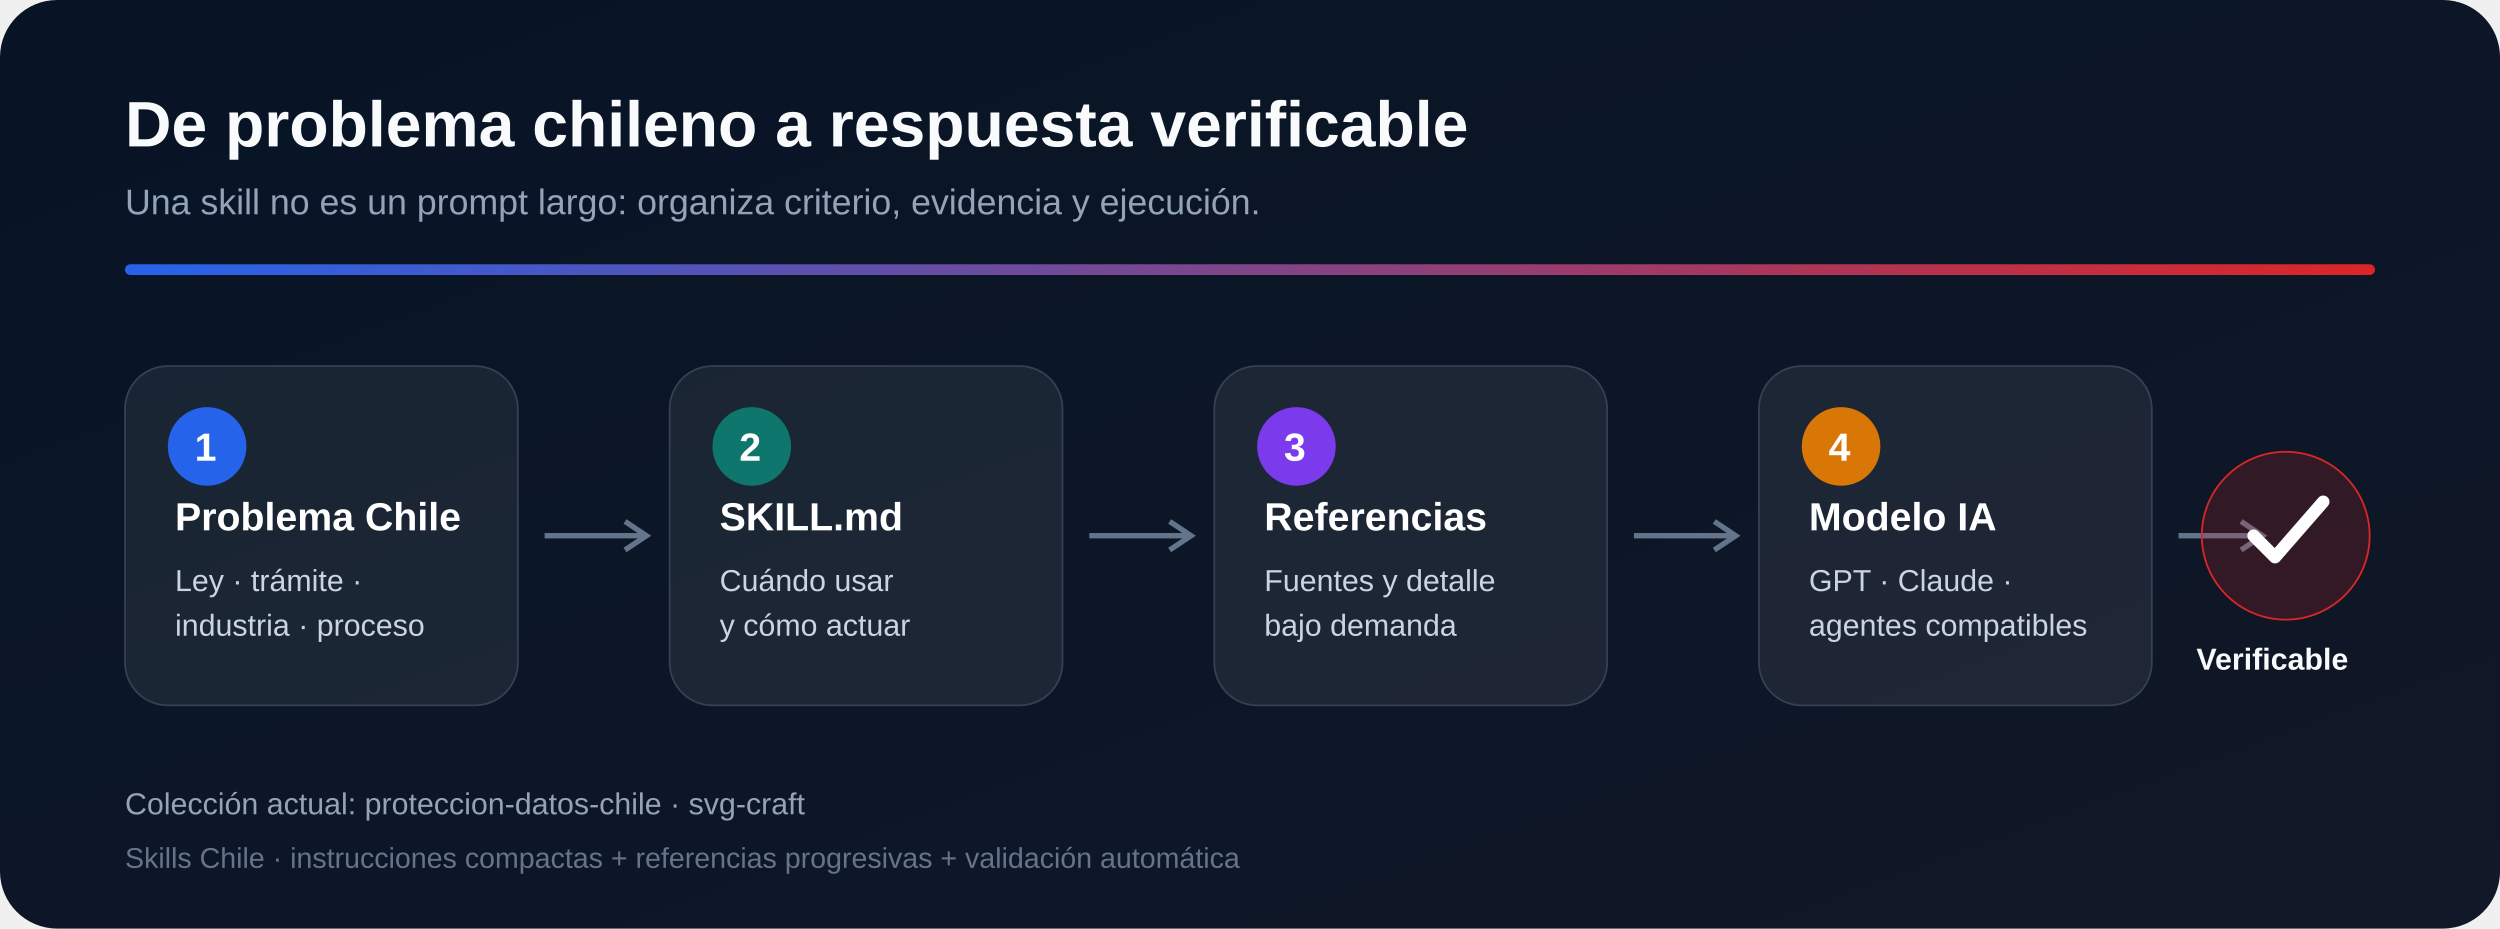
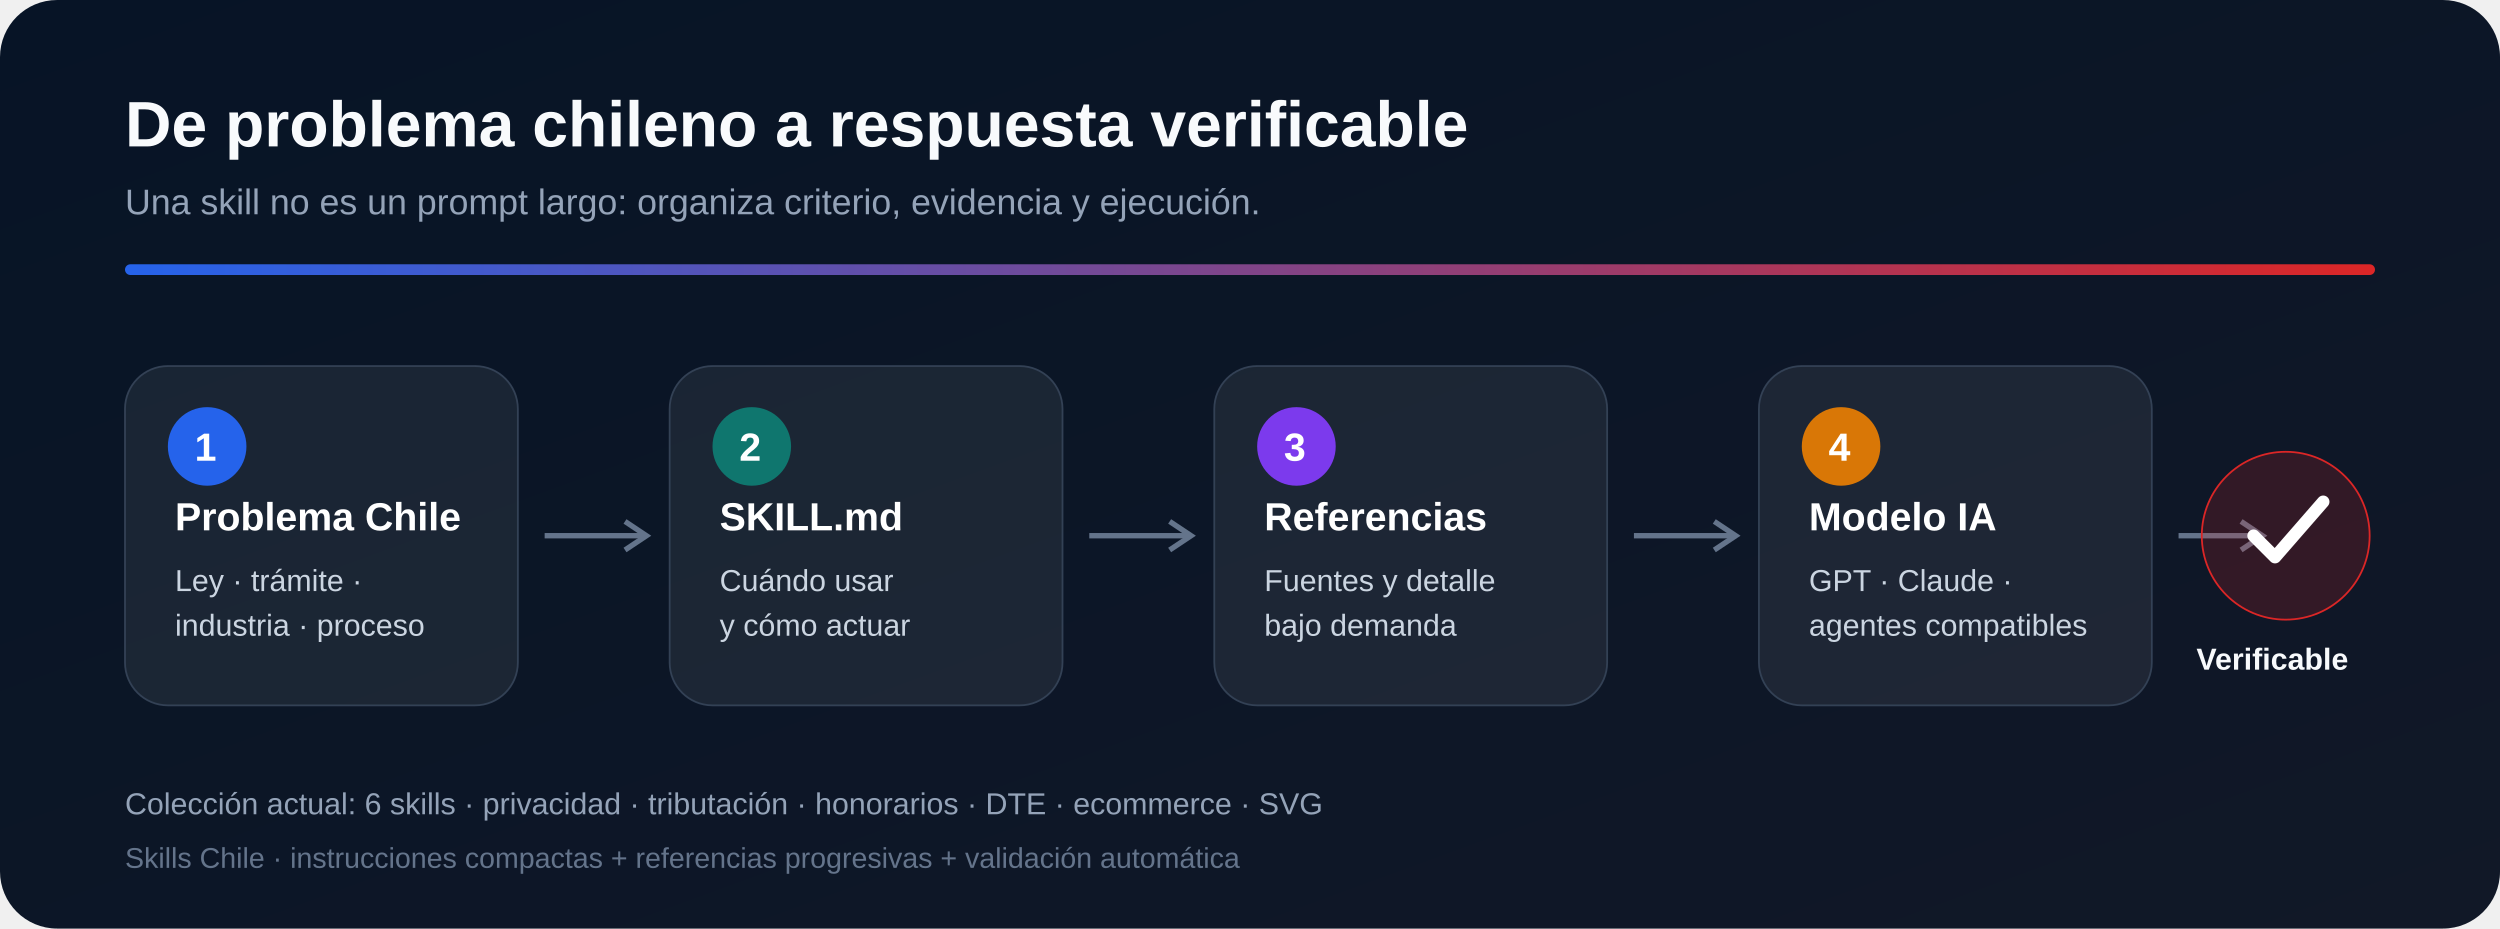
<svg xmlns="http://www.w3.org/2000/svg" viewBox="0 0 1400 520" role="img" aria-labelledby="skillSystemTitle skillSystemDesc">
  <defs>
    <linearGradient id="flowBg" x1="0" y1="0" x2="1" y2="1">
      <stop offset="0" stop-color="#071426" />
      <stop offset="1" stop-color="#111827" />
    </linearGradient>
    <linearGradient id="flowAccent" x1="0" y1="0" x2="1" y2="0">
      <stop offset="0" stop-color="#2563eb" />
      <stop offset="1" stop-color="#dc2626" />
    </linearGradient>
  </defs>
  <rect width="1400" height="520" rx="32" fill="url(#flowBg)" />
  <text x="70" y="82" fill="#f8fafc" font-size="36" font-family="Arial, Helvetica, sans-serif" font-weight="700">De problema chileno a respuesta verificable</text>
  <text x="70" y="120" fill="#94a3b8" font-size="20" font-family="Arial, Helvetica, sans-serif">Una skill no es un prompt largo: organiza criterio, evidencia y ejecución.</text>
  <rect x="70" y="148" width="1260" height="6" rx="3" fill="url(#flowAccent)" />
  <g font-family="Arial, Helvetica, sans-serif">
    <g transform="translate(70 205)">
      <rect width="220" height="190" rx="24" fill="#ffffff" fill-opacity="0.07" stroke="#334155" />
      <circle cx="46" cy="45" r="22" fill="#2563eb" />
      <text x="39" y="53" fill="#fff" font-size="22" font-weight="700">1</text>
      <text x="28" y="92" fill="#fff" font-size="22" font-weight="700">Problema Chile</text>
      <text x="28" y="126" fill="#cbd5e1" font-size="17">Ley · trámite ·</text>
      <text x="28" y="151" fill="#cbd5e1" font-size="17">industria · proceso</text>
    </g>
    <path d="M305 300h55" stroke="#64748b" stroke-width="3" />
    <path d="M350 292l12 8-12 8" fill="none" stroke="#64748b" stroke-width="3" />
    <g transform="translate(375 205)">
      <rect width="220" height="190" rx="24" fill="#ffffff" fill-opacity="0.07" stroke="#334155" />
      <circle cx="46" cy="45" r="22" fill="#0f766e" />
      <text x="39" y="53" fill="#fff" font-size="22" font-weight="700">2</text>
      <text x="28" y="92" fill="#fff" font-size="22" font-weight="700">SKILL.md</text>
      <text x="28" y="126" fill="#cbd5e1" font-size="17">Cuándo usar</text>
      <text x="28" y="151" fill="#cbd5e1" font-size="17">y cómo actuar</text>
    </g>
    <path d="M610 300h55" stroke="#64748b" stroke-width="3" />
    <path d="M655 292l12 8-12 8" fill="none" stroke="#64748b" stroke-width="3" />
    <g transform="translate(680 205)">
      <rect width="220" height="190" rx="24" fill="#ffffff" fill-opacity="0.07" stroke="#334155" />
      <circle cx="46" cy="45" r="22" fill="#7c3aed" />
      <text x="39" y="53" fill="#fff" font-size="22" font-weight="700">3</text>
      <text x="28" y="92" fill="#fff" font-size="22" font-weight="700">Referencias</text>
      <text x="28" y="126" fill="#cbd5e1" font-size="17">Fuentes y detalle</text>
      <text x="28" y="151" fill="#cbd5e1" font-size="17">bajo demanda</text>
    </g>
    <path d="M915 300h55" stroke="#64748b" stroke-width="3" />
    <path d="M960 292l12 8-12 8" fill="none" stroke="#64748b" stroke-width="3" />
    <g transform="translate(985 205)">
      <rect width="220" height="190" rx="24" fill="#ffffff" fill-opacity="0.07" stroke="#334155" />
      <circle cx="46" cy="45" r="22" fill="#d97706" />
      <text x="39" y="53" fill="#fff" font-size="22" font-weight="700">4</text>
      <text x="28" y="92" fill="#fff" font-size="22" font-weight="700">Modelo IA</text>
      <text x="28" y="126" fill="#cbd5e1" font-size="17">GPT · Claude ·</text>
      <text x="28" y="151" fill="#cbd5e1" font-size="17">agentes compatibles</text>
    </g>
    <path d="M1220 300h45" stroke="#64748b" stroke-width="3" />
    <path d="M1255 292l12 8-12 8" fill="none" stroke="#64748b" stroke-width="3" />
    <g transform="translate(1280 233)">
      <circle cx="0" cy="67" r="47" fill="#dc2626" fill-opacity="0.18" stroke="#dc2626" />
      <path d="M-18 67l12 12 27-31" fill="none" stroke="#fff" stroke-width="7" stroke-linecap="round" stroke-linejoin="round" />
      <text x="-50" y="142" fill="#f8fafc" font-size="17" font-weight="700">Verificable</text>
    </g>
  </g>
-   <text x="70" y="456" fill="#94a3b8" font-size="17" font-family="Arial, Helvetica, sans-serif">Colección actual: proteccion-datos-chile · svg-craft</text>
+   <text x="70" y="456" fill="#94a3b8" font-size="17" font-family="Arial, Helvetica, sans-serif">Colección actual: 6 skills · privacidad · tributación · honorarios · DTE · ecommerce · SVG</text>
  <text x="70" y="486" fill="#64748b" font-size="16" font-family="Arial, Helvetica, sans-serif">Skills Chile · instrucciones compactas + referencias progresivas + validación automática</text>
</svg>
